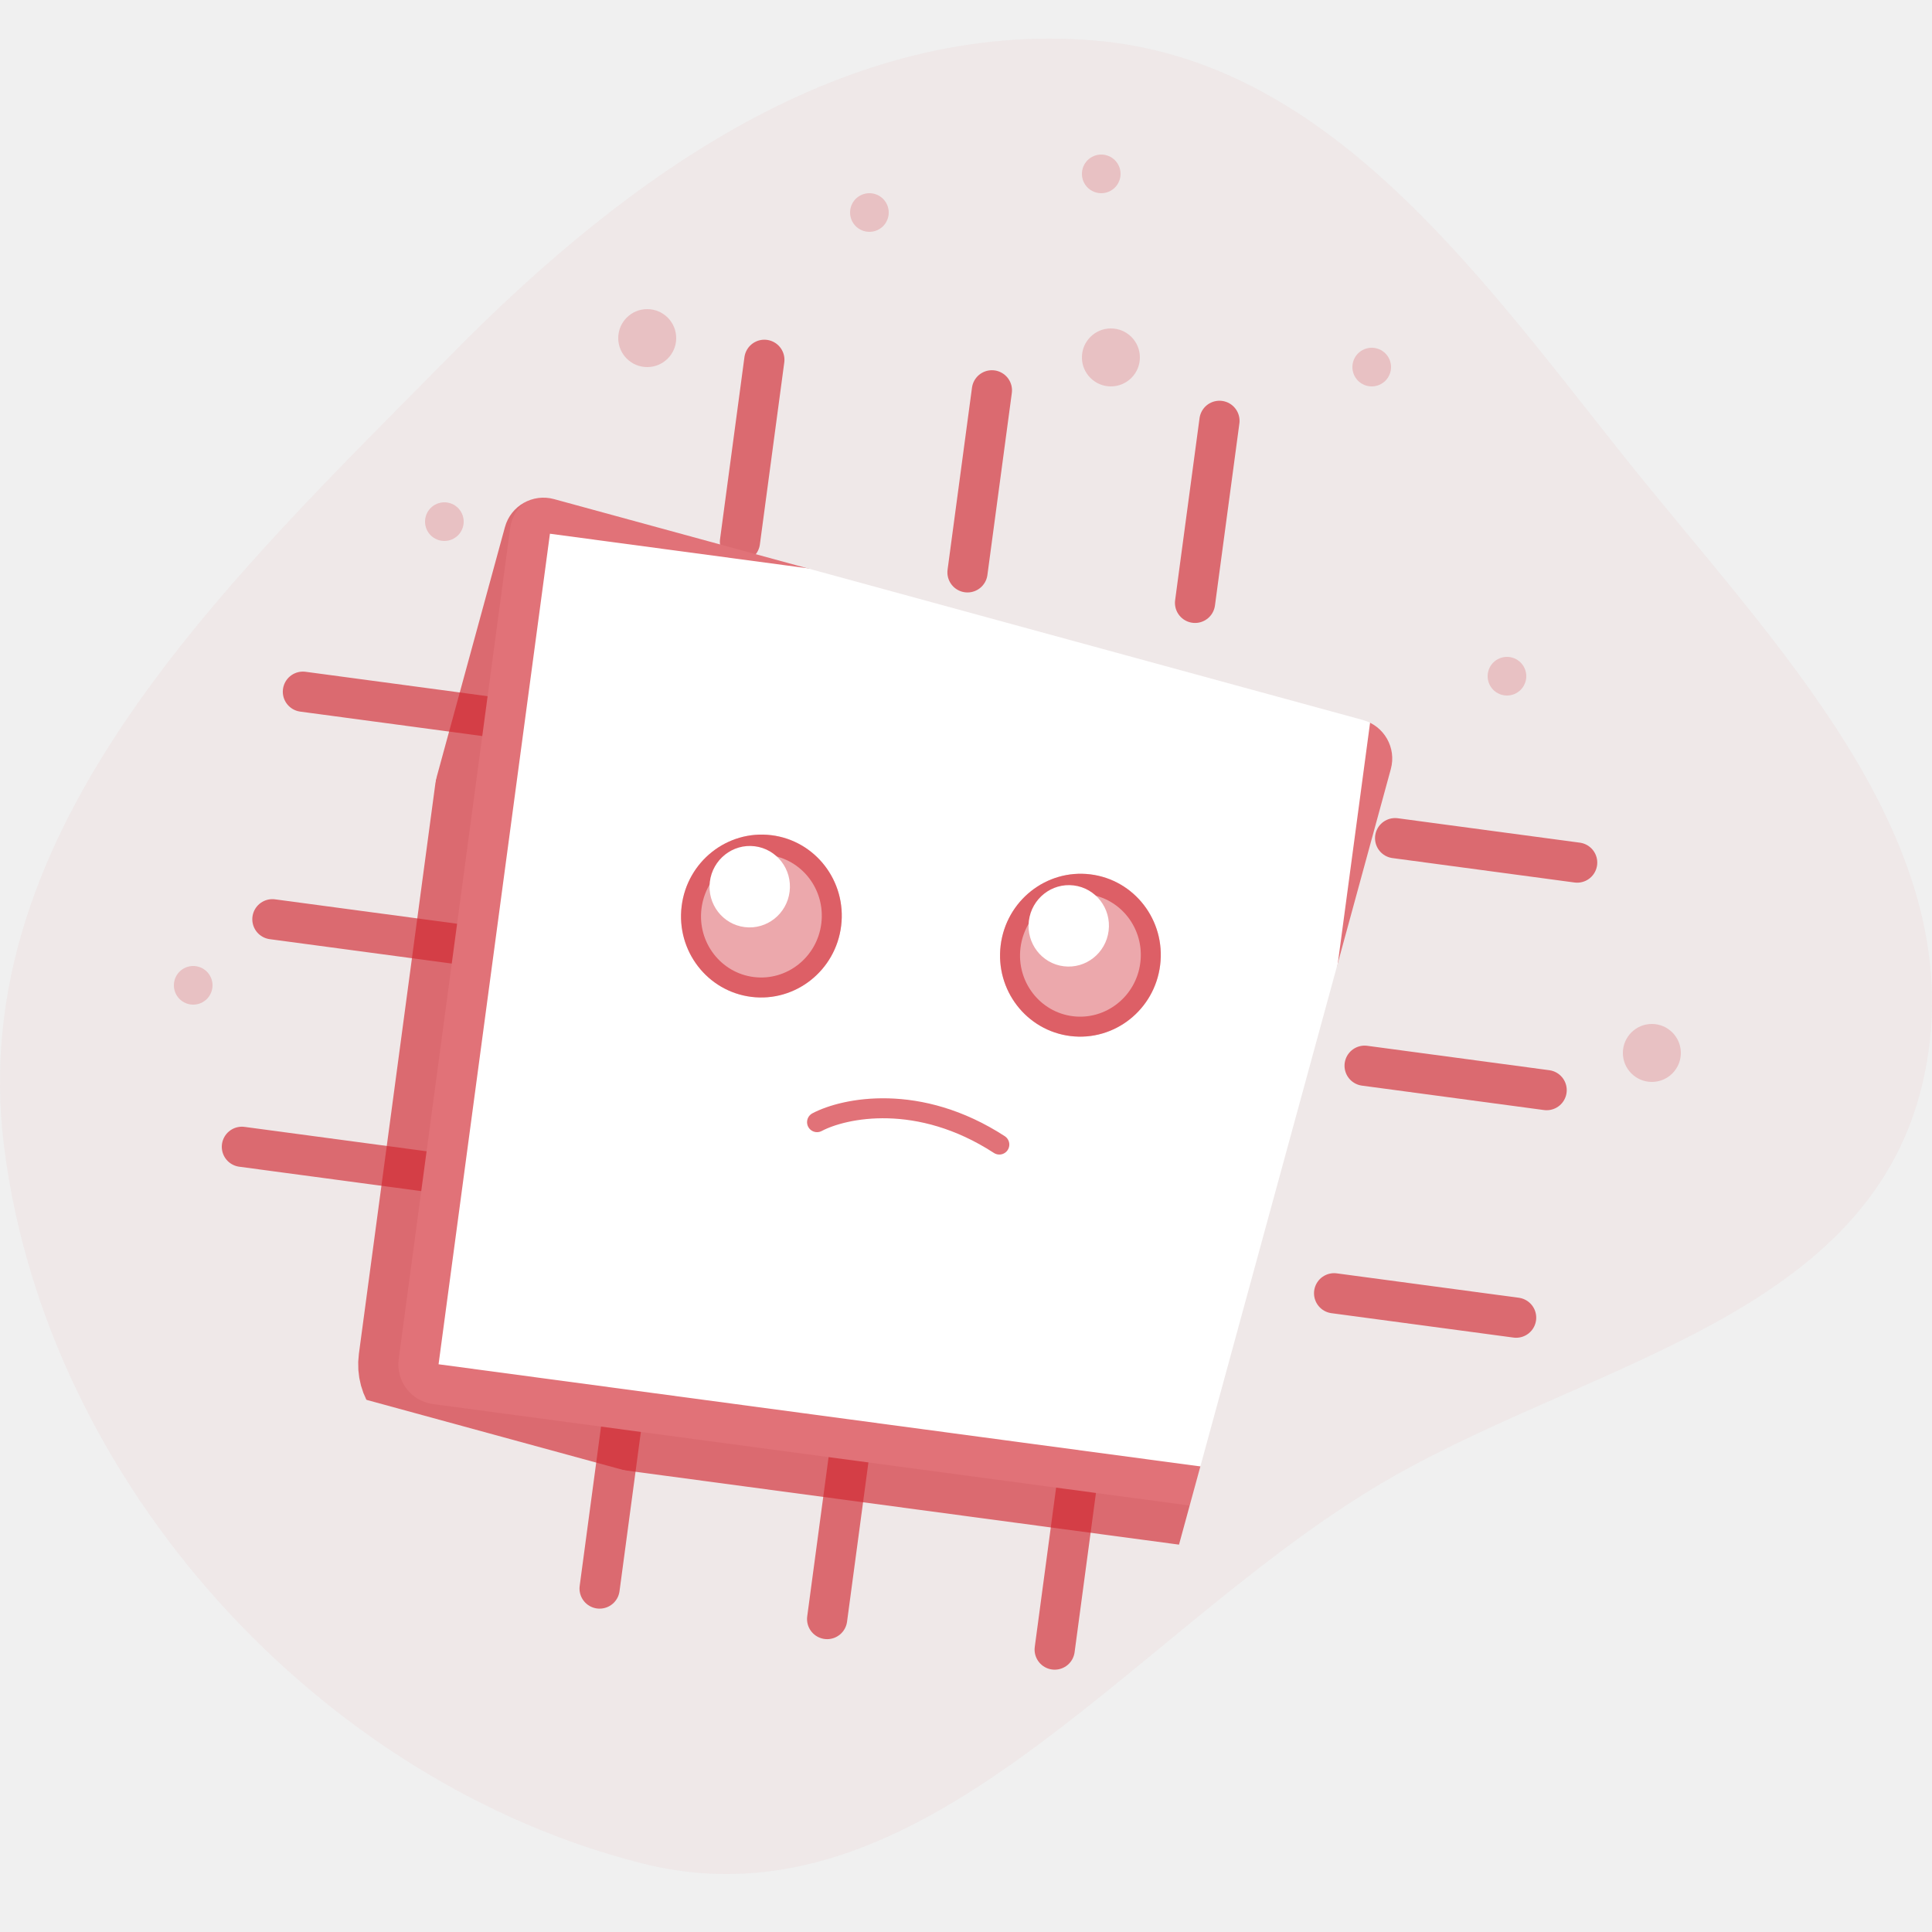
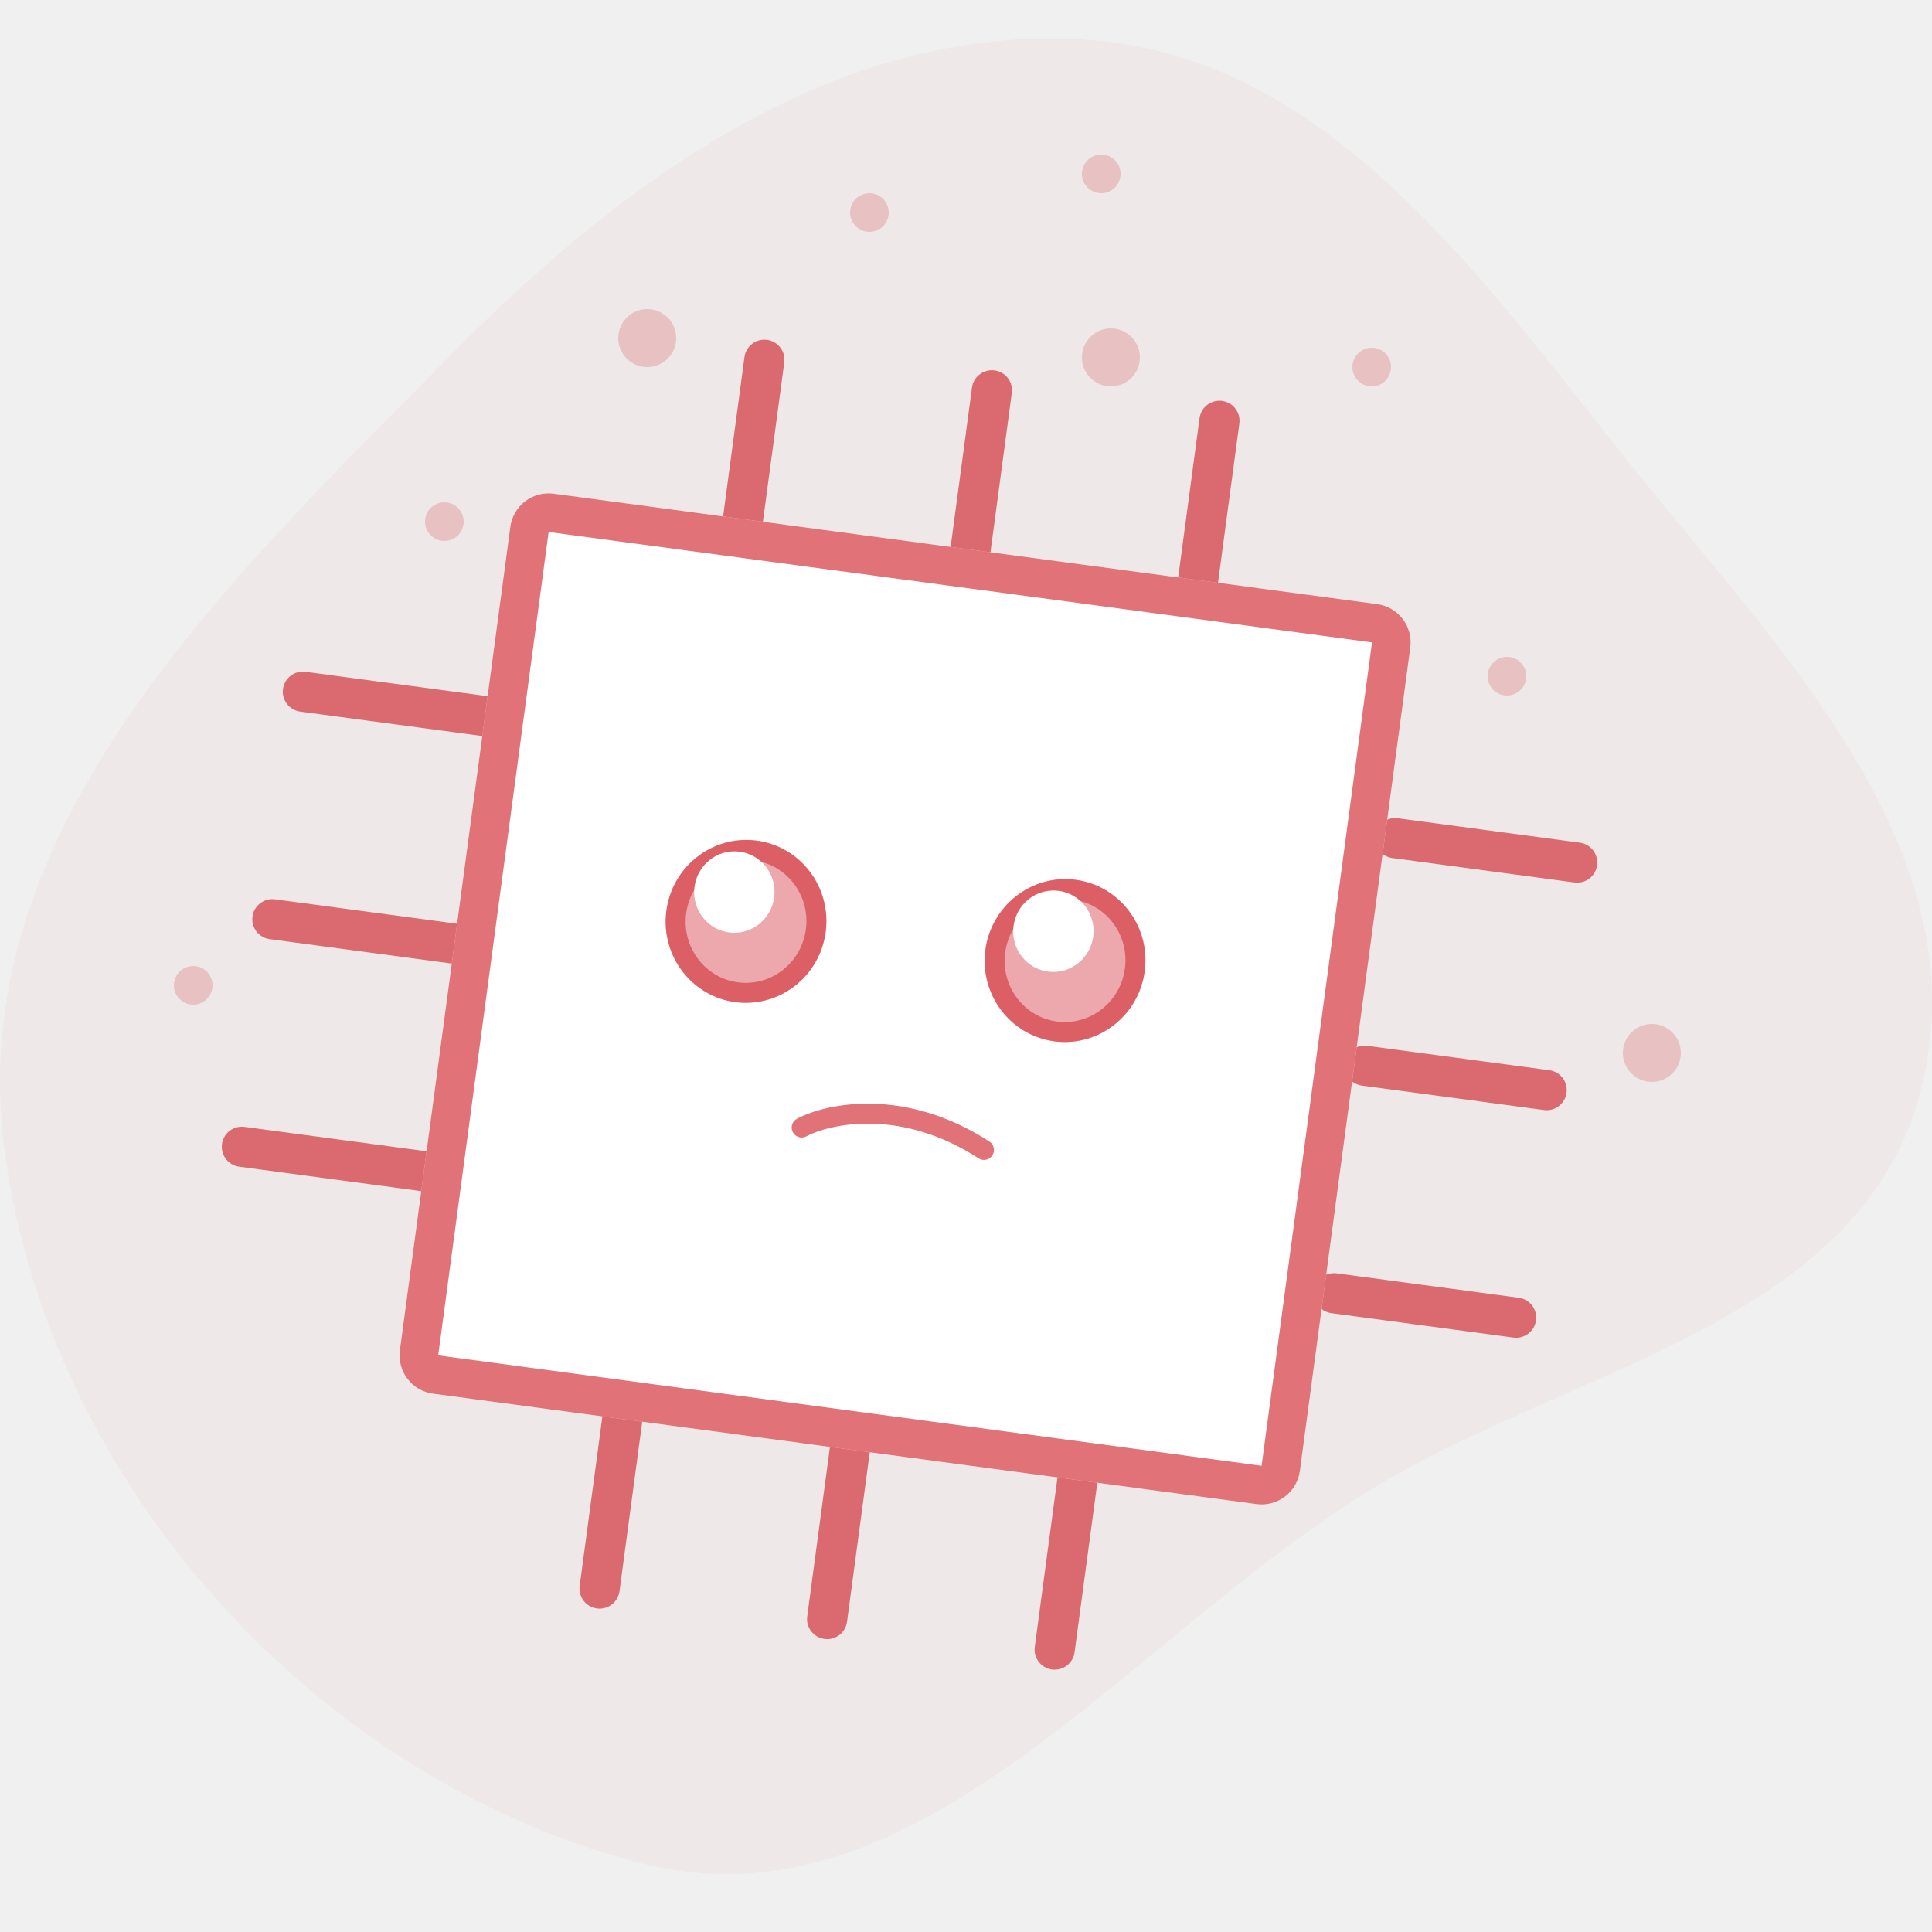
<svg xmlns="http://www.w3.org/2000/svg" width="100" height="100" viewBox="0 0 100 100" fill="none">
  <path fill-rule="evenodd" clip-rule="evenodd" d="M56.641 2.097C68.515 3.085 76.231 13.762 83.821 23.332C91.676 33.235 102.466 43.656 99.496 56.127C96.551 68.491 81.572 70.636 71.023 77.064C58.287 84.824 47.643 100.049 33.299 96.462C16.727 92.317 2.441 76.971 0.213 59.357C-1.883 42.791 11.925 29.958 23.411 18.303C32.63 8.948 43.816 1.029 56.641 2.097Z" fill="#D12730" fill-opacity="0.04" />
-   <path d="M51.341 20.203L50.077 29.625" stroke="#D12730" stroke-opacity="0.65" stroke-width="2.08" stroke-linecap="round" />
-   <path d="M44.076 74.38L42.812 83.802" stroke="#D12730" stroke-opacity="0.65" stroke-width="2.08" stroke-linecap="round" />
-   <path d="M14.099 47.58L23.521 48.843" stroke="#D12730" stroke-opacity="0.65" stroke-width="2.08" stroke-linecap="round" />
-   <path d="M70.632 55.161L80.054 56.425" stroke="#D12730" stroke-opacity="0.65" stroke-width="2.08" stroke-linecap="round" />
-   <path d="M63.119 21.782L61.855 31.204" stroke="#D12730" stroke-opacity="0.65" stroke-width="2.08" stroke-linecap="round" />
-   <path d="M55.853 75.959L54.59 85.382" stroke="#D12730" stroke-opacity="0.65" stroke-width="2.08" stroke-linecap="round" />
-   <path d="M15.678 35.802L25.101 37.066" stroke="#D12730" stroke-opacity="0.65" stroke-width="2.08" stroke-linecap="round" />
-   <path d="M72.211 43.383L81.634 44.647" stroke="#D12730" stroke-opacity="0.65" stroke-width="2.08" stroke-linecap="round" />
-   <path d="M39.563 18.623L38.3 28.045" stroke="#D12730" stroke-opacity="0.65" stroke-width="2.08" stroke-linecap="round" />
-   <path d="M32.298 72.801L31.035 82.223" stroke="#D12730" stroke-opacity="0.65" stroke-width="2.08" stroke-linecap="round" />
-   <path d="M12.52 59.358L21.942 60.621" stroke="#D12730" stroke-opacity="0.65" stroke-width="2.08" stroke-linecap="round" />
-   <path d="M69.053 66.939L78.475 68.202" stroke="#D12730" stroke-opacity="0.65" stroke-width="2.08" stroke-linecap="round" />
-   <mask id="path-15-inside-1_2537_104419" fill="white">
-     <rect x="26.68" y="25.288" width="47.533" height="47.533" rx="2.067" transform="rotate(7.63783 26.6799 25.2881)" />
-   </mask>
-   <rect x="26.68" y="25.288" width="47.533" height="47.533" rx="2.067" transform="rotate(7.63783 26.6799 25.2881)" fill="white" stroke="#D12730" stroke-opacity="0.65" stroke-width="4.159" mask="url(#path-15-inside-1_2537_104419)" />
-   <ellipse cx="55.922" cy="49.441" rx="4.159" ry="4.216" transform="rotate(7 55.9219 49.4412)" fill="#D12730" fill-opacity="0.4" />
-   <path d="M59.537 49.885C59.287 51.919 57.461 53.357 55.471 53.113C53.481 52.868 52.057 51.032 52.307 48.997C52.557 46.963 54.383 45.525 56.373 45.77C58.363 46.014 59.787 47.851 59.537 49.885Z" stroke="#D12730" stroke-opacity="0.56" stroke-width="1.034" />
-   <ellipse cx="55.318" cy="47.922" rx="2.08" ry="2.108" transform="rotate(7 55.3181 47.9223)" fill="white" />
-   <ellipse cx="39.41" cy="47.414" rx="4.159" ry="4.216" transform="rotate(7 39.4097 47.4137)" fill="#D12730" fill-opacity="0.4" />
-   <path d="M43.025 47.858C42.775 49.892 40.949 51.33 38.959 51.085C36.969 50.841 35.545 49.004 35.795 46.97C36.044 44.935 37.87 43.498 39.861 43.742C41.85 43.986 43.275 45.823 43.025 47.858Z" stroke="#D12730" stroke-opacity="0.56" stroke-width="1.034" />
-   <ellipse cx="38.806" cy="45.895" rx="2.08" ry="2.108" transform="rotate(7 38.8057 45.8949)" fill="white" />
-   <path d="M42.29 58.083C43.696 57.34 47.551 56.531 51.725 59.242" stroke="#D12730" stroke-opacity="0.65" stroke-width="1.034" stroke-linecap="round" />
+   <path fill-rule="evenodd" clip-rule="evenodd" d="M51.479 19.172C52.048 19.248 52.448 19.771 52.371 20.341L51.108 29.763C51.032 30.332 50.508 30.732 49.939 30.655C49.37 30.579 48.971 30.056 49.047 29.486L50.31 20.064C50.387 19.495 50.91 19.096 51.479 19.172Z" fill="#D12730" fill-opacity="0.65" />
+   <path fill-rule="evenodd" clip-rule="evenodd" d="M44.214 73.349C44.783 73.426 45.182 73.949 45.106 74.518L43.843 83.94C43.766 84.51 43.243 84.909 42.674 84.833C42.105 84.756 41.705 84.233 41.782 83.664L43.045 74.242C43.121 73.673 43.645 73.273 44.214 73.349Z" fill="#D12730" fill-opacity="0.65" />
+   <path fill-rule="evenodd" clip-rule="evenodd" d="M13.068 47.442C13.145 46.873 13.668 46.473 14.237 46.549L23.659 47.813C24.228 47.889 24.628 48.413 24.552 48.982C24.475 49.551 23.952 49.95 23.383 49.874L13.961 48.611C13.392 48.534 12.992 48.011 13.068 47.442Z" fill="#D12730" fill-opacity="0.65" />
+   <path fill-rule="evenodd" clip-rule="evenodd" d="M69.602 55.023C69.678 54.454 70.201 54.054 70.77 54.131L80.192 55.394C80.762 55.47 81.161 55.994 81.085 56.563C81.008 57.132 80.485 57.532 79.916 57.455L70.494 56.192C69.925 56.115 69.525 55.592 69.602 55.023Z" fill="#D12730" fill-opacity="0.65" />
+   <path fill-rule="evenodd" clip-rule="evenodd" d="M63.257 20.751C63.826 20.828 64.225 21.351 64.149 21.92L62.886 31.342C62.809 31.911 62.286 32.311 61.717 32.235C61.148 32.158 60.748 31.635 60.825 31.066L62.088 21.644C62.164 21.075 62.688 20.675 63.257 20.751Z" fill="#D12730" fill-opacity="0.65" />
+   <path fill-rule="evenodd" clip-rule="evenodd" d="M55.992 74.929C56.561 75.005 56.96 75.528 56.884 76.098L55.62 85.52C55.544 86.089 55.021 86.489 54.452 86.412C53.883 86.336 53.483 85.812 53.559 85.243L54.823 75.821C54.899 75.252 55.422 74.853 55.992 74.929Z" fill="#D12730" fill-opacity="0.65" />
+   <path fill-rule="evenodd" clip-rule="evenodd" d="M14.648 35.664C14.724 35.095 15.248 34.695 15.817 34.772L25.239 36.035C25.808 36.112 26.207 36.635 26.131 37.204C26.055 37.773 25.532 38.173 24.962 38.096L15.54 36.833C14.971 36.757 14.572 36.233 14.648 35.664Z" fill="#D12730" fill-opacity="0.65" />
+   <path fill-rule="evenodd" clip-rule="evenodd" d="M71.181 43.245C71.257 42.676 71.781 42.276 72.35 42.353L81.772 43.616C82.341 43.693 82.74 44.216 82.664 44.785C82.588 45.354 82.064 45.754 81.495 45.678L72.073 44.414C71.504 44.338 71.105 43.814 71.181 43.245Z" fill="#D12730" fill-opacity="0.65" />
+   <path fill-rule="evenodd" clip-rule="evenodd" d="M39.702 17.593C40.271 17.669 40.67 18.192 40.594 18.761L39.33 28.183C39.254 28.753 38.731 29.152 38.162 29.076C37.593 28.999 37.193 28.476 37.269 27.907L38.533 18.485C38.609 17.916 39.132 17.516 39.702 17.593Z" fill="#D12730" fill-opacity="0.65" />
+   <path fill-rule="evenodd" clip-rule="evenodd" d="M32.436 71.77C33.005 71.846 33.405 72.37 33.329 72.939L32.065 82.361C31.989 82.93 31.465 83.33 30.896 83.253C30.327 83.177 29.928 82.654 30.004 82.085L31.267 72.662C31.344 72.093 31.867 71.694 32.436 71.77Z" fill="#D12730" fill-opacity="0.65" />
+   <path fill-rule="evenodd" clip-rule="evenodd" d="M11.489 59.219C11.565 58.65 12.089 58.251 12.658 58.327L22.08 59.591C22.649 59.667 23.049 60.19 22.972 60.759C22.896 61.329 22.373 61.728 21.803 61.652L12.381 60.388C11.812 60.312 11.413 59.789 11.489 59.219Z" fill="#D12730" fill-opacity="0.65" />
+   <path fill-rule="evenodd" clip-rule="evenodd" d="M68.022 66.801C68.098 66.231 68.622 65.832 69.191 65.908L78.613 67.172C79.182 67.248 79.582 67.771 79.505 68.341C79.429 68.91 78.906 69.309 78.337 69.233L68.914 67.969C68.345 67.893 67.946 67.37 68.022 66.801Z" fill="#D12730" fill-opacity="0.65" />
+   <rect x="26.68" y="25.288" width="47" height="47" rx="2" transform="rotate(7.63783 26.6799 25.288)" fill="white" />
+   <rect x="27.538" y="26.412" width="45" height="45" rx="1" transform="rotate(7.63783 27.5381 26.4121)" stroke="#D12730" stroke-opacity="0.65" stroke-width="2" />
+   <ellipse cx="55.127" cy="49.719" rx="4.159" ry="4.216" transform="rotate(7 55.1265 49.7189)" fill="#D12730" fill-opacity="0.4" />
+   <path d="M58.742 50.163C58.492 52.197 56.666 53.635 54.676 53.391C52.686 53.146 51.262 51.309 51.511 49.275C51.761 47.241 53.587 45.803 55.577 46.047C57.567 46.292 58.991 48.129 58.742 50.163Z" stroke="#D12730" stroke-opacity="0.56" stroke-width="1.034" />
+   <ellipse cx="54.523" cy="48.2" rx="2.08" ry="2.108" transform="rotate(7 54.5227 48.2)" fill="white" />
+   <ellipse cx="38.614" cy="47.691" rx="4.159" ry="4.216" transform="rotate(7 38.6143 47.6915)" fill="#D12730" fill-opacity="0.4" />
+   <path d="M42.229 48.135C41.98 50.17 40.154 51.607 38.163 51.363C36.173 51.119 34.749 49.282 34.999 47.248C35.249 45.213 37.075 43.776 39.065 44.02C41.055 44.264 42.479 46.101 42.229 48.135Z" stroke="#D12730" stroke-opacity="0.56" stroke-width="1.034" />
+   <ellipse cx="38.01" cy="46.173" rx="2.08" ry="2.108" transform="rotate(7 38.0103 46.1726)" fill="white" />
+   <path d="M41.495 58.361C42.9 57.618 46.756 56.809 50.93 59.52" stroke="#D12730" stroke-opacity="0.65" stroke-width="1.034" stroke-linecap="round" />
  <circle cx="33.5" cy="17.5" r="1.5" fill="#D12730" fill-opacity="0.2" />
  <circle cx="57.5" cy="18.5" r="1.5" fill="#D12730" fill-opacity="0.2" />
  <circle cx="85.5" cy="54.5" r="1.5" fill="#D12730" fill-opacity="0.2" />
  <circle cx="45" cy="11" r="1" fill="#D12730" fill-opacity="0.2" />
  <circle cx="23" cy="27" r="1" fill="#D12730" fill-opacity="0.2" />
  <circle cx="10" cy="51" r="1" fill="#D12730" fill-opacity="0.2" />
  <circle cx="57" cy="9" r="1" fill="#D12730" fill-opacity="0.2" />
  <circle cx="71" cy="19" r="1" fill="#D12730" fill-opacity="0.2" />
  <circle cx="78" cy="35" r="1" fill="#D12730" fill-opacity="0.2" />
</svg>
